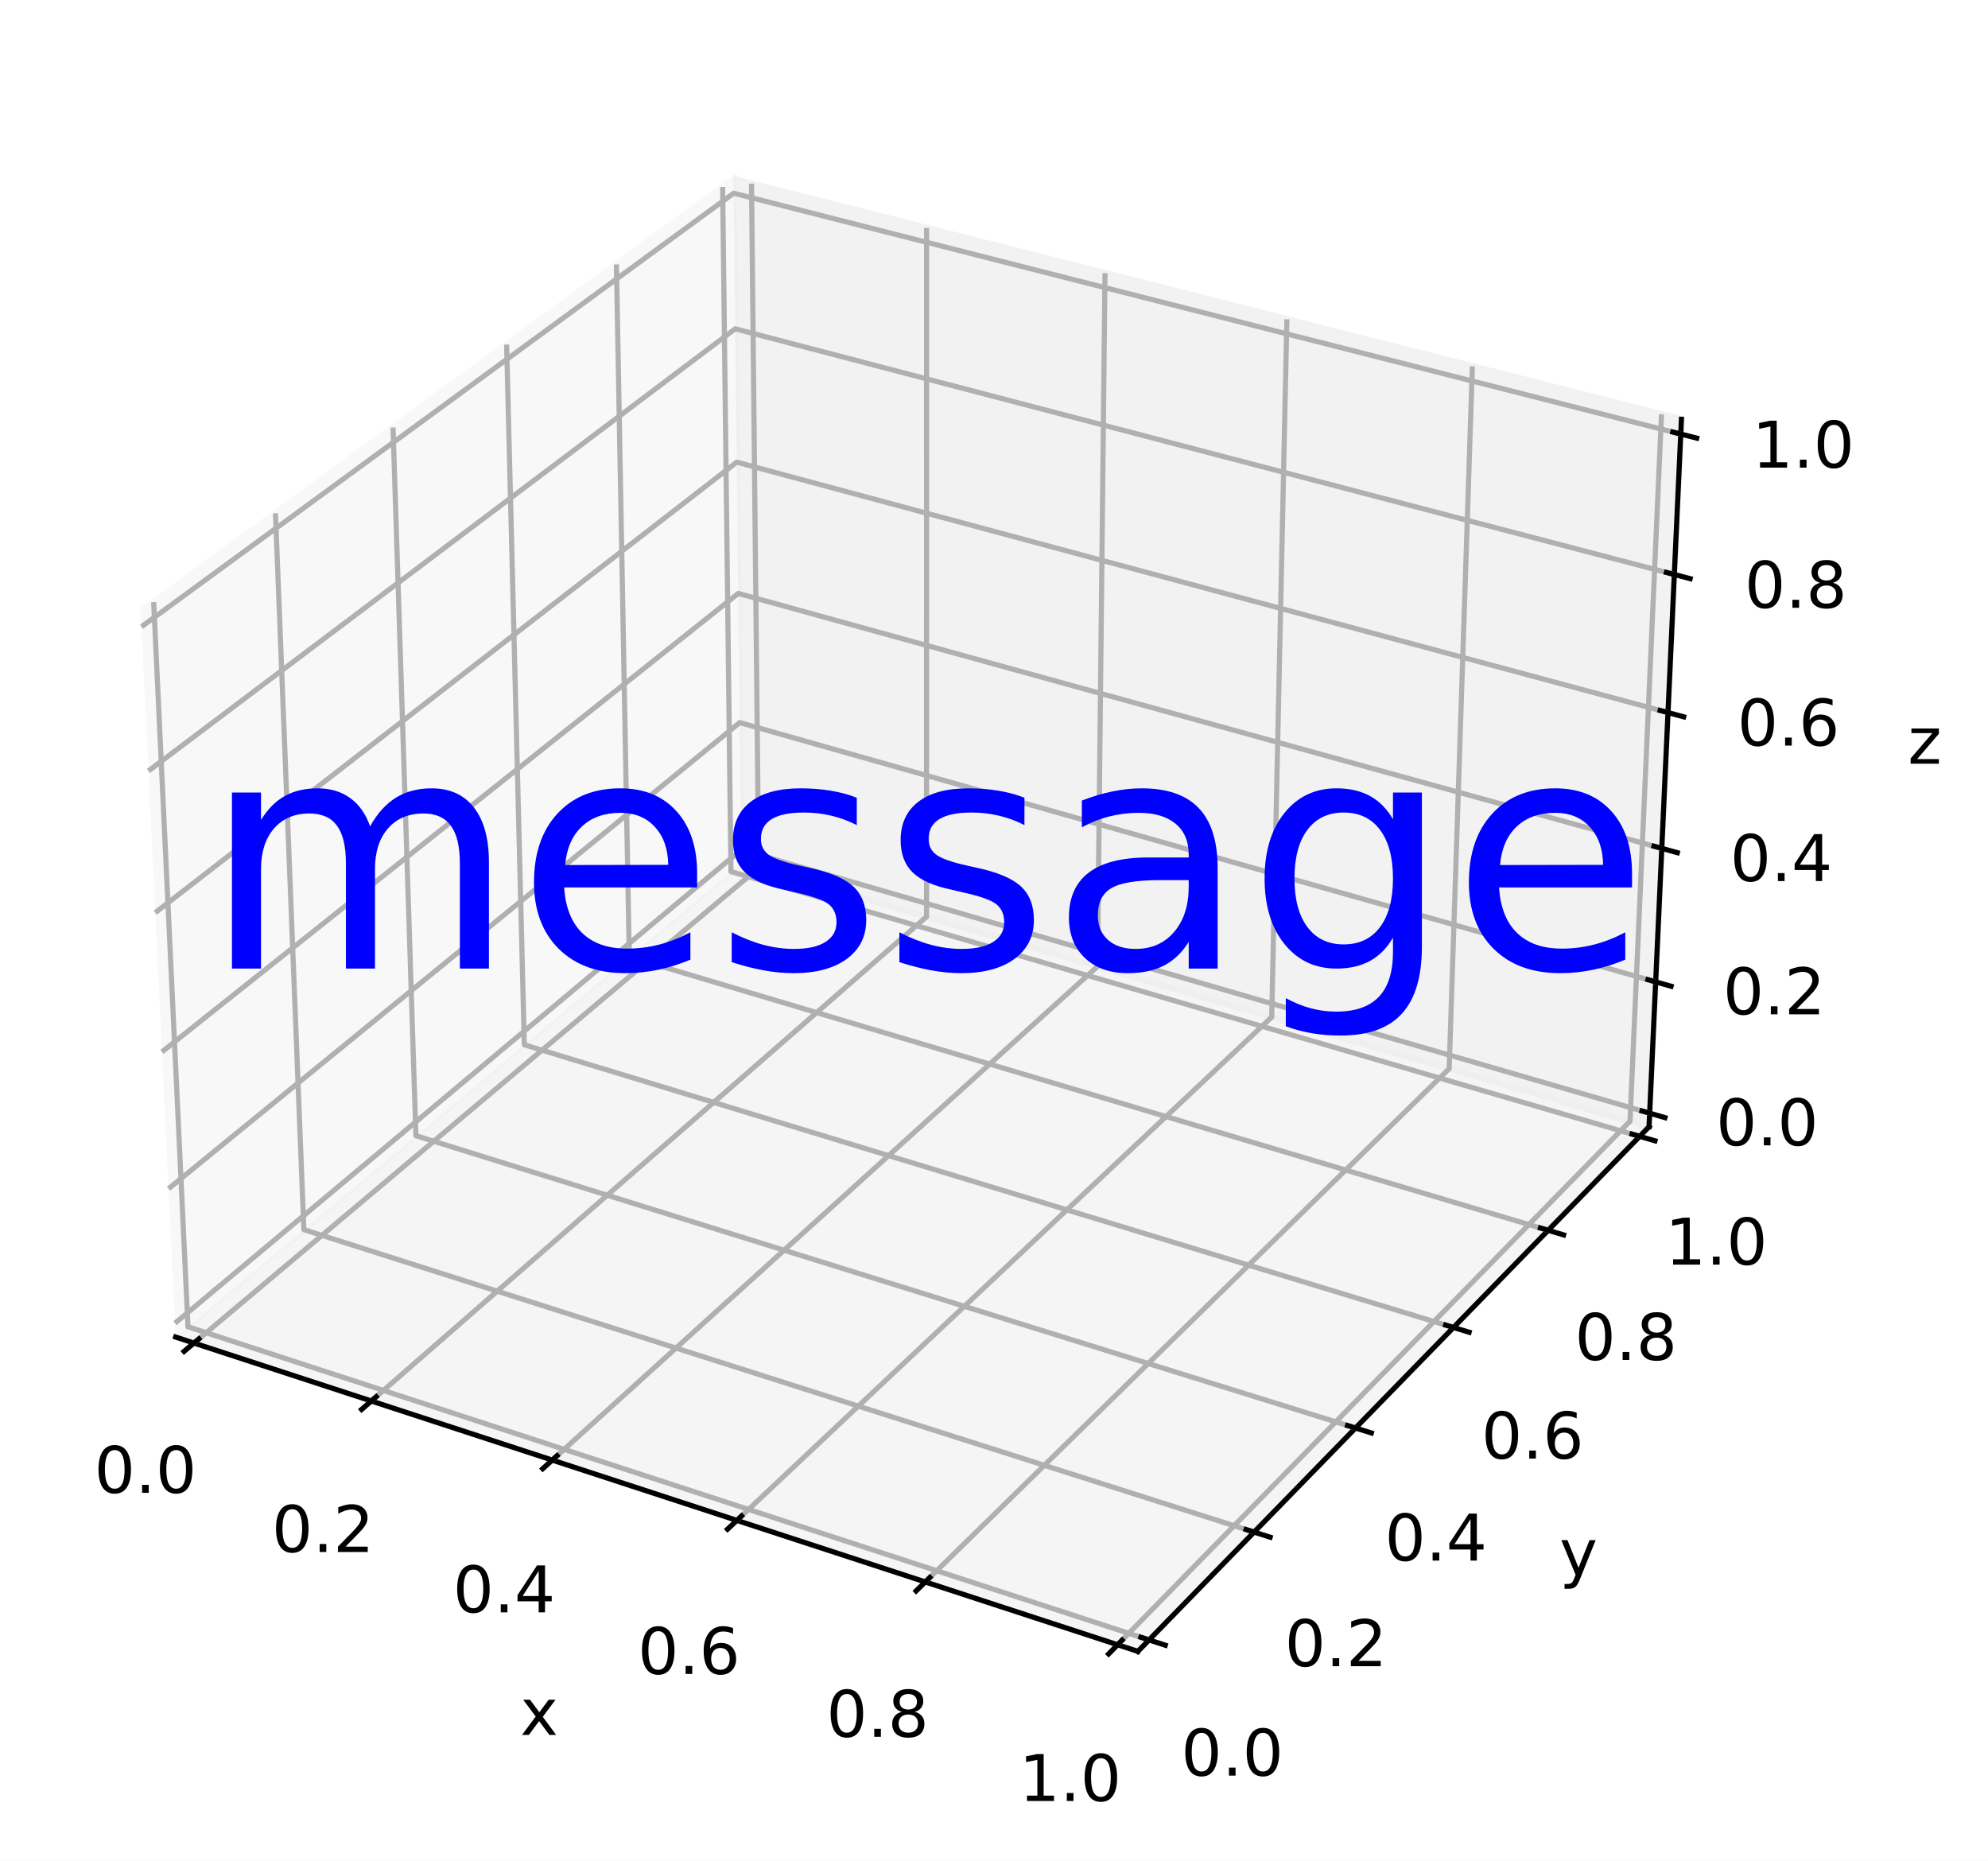
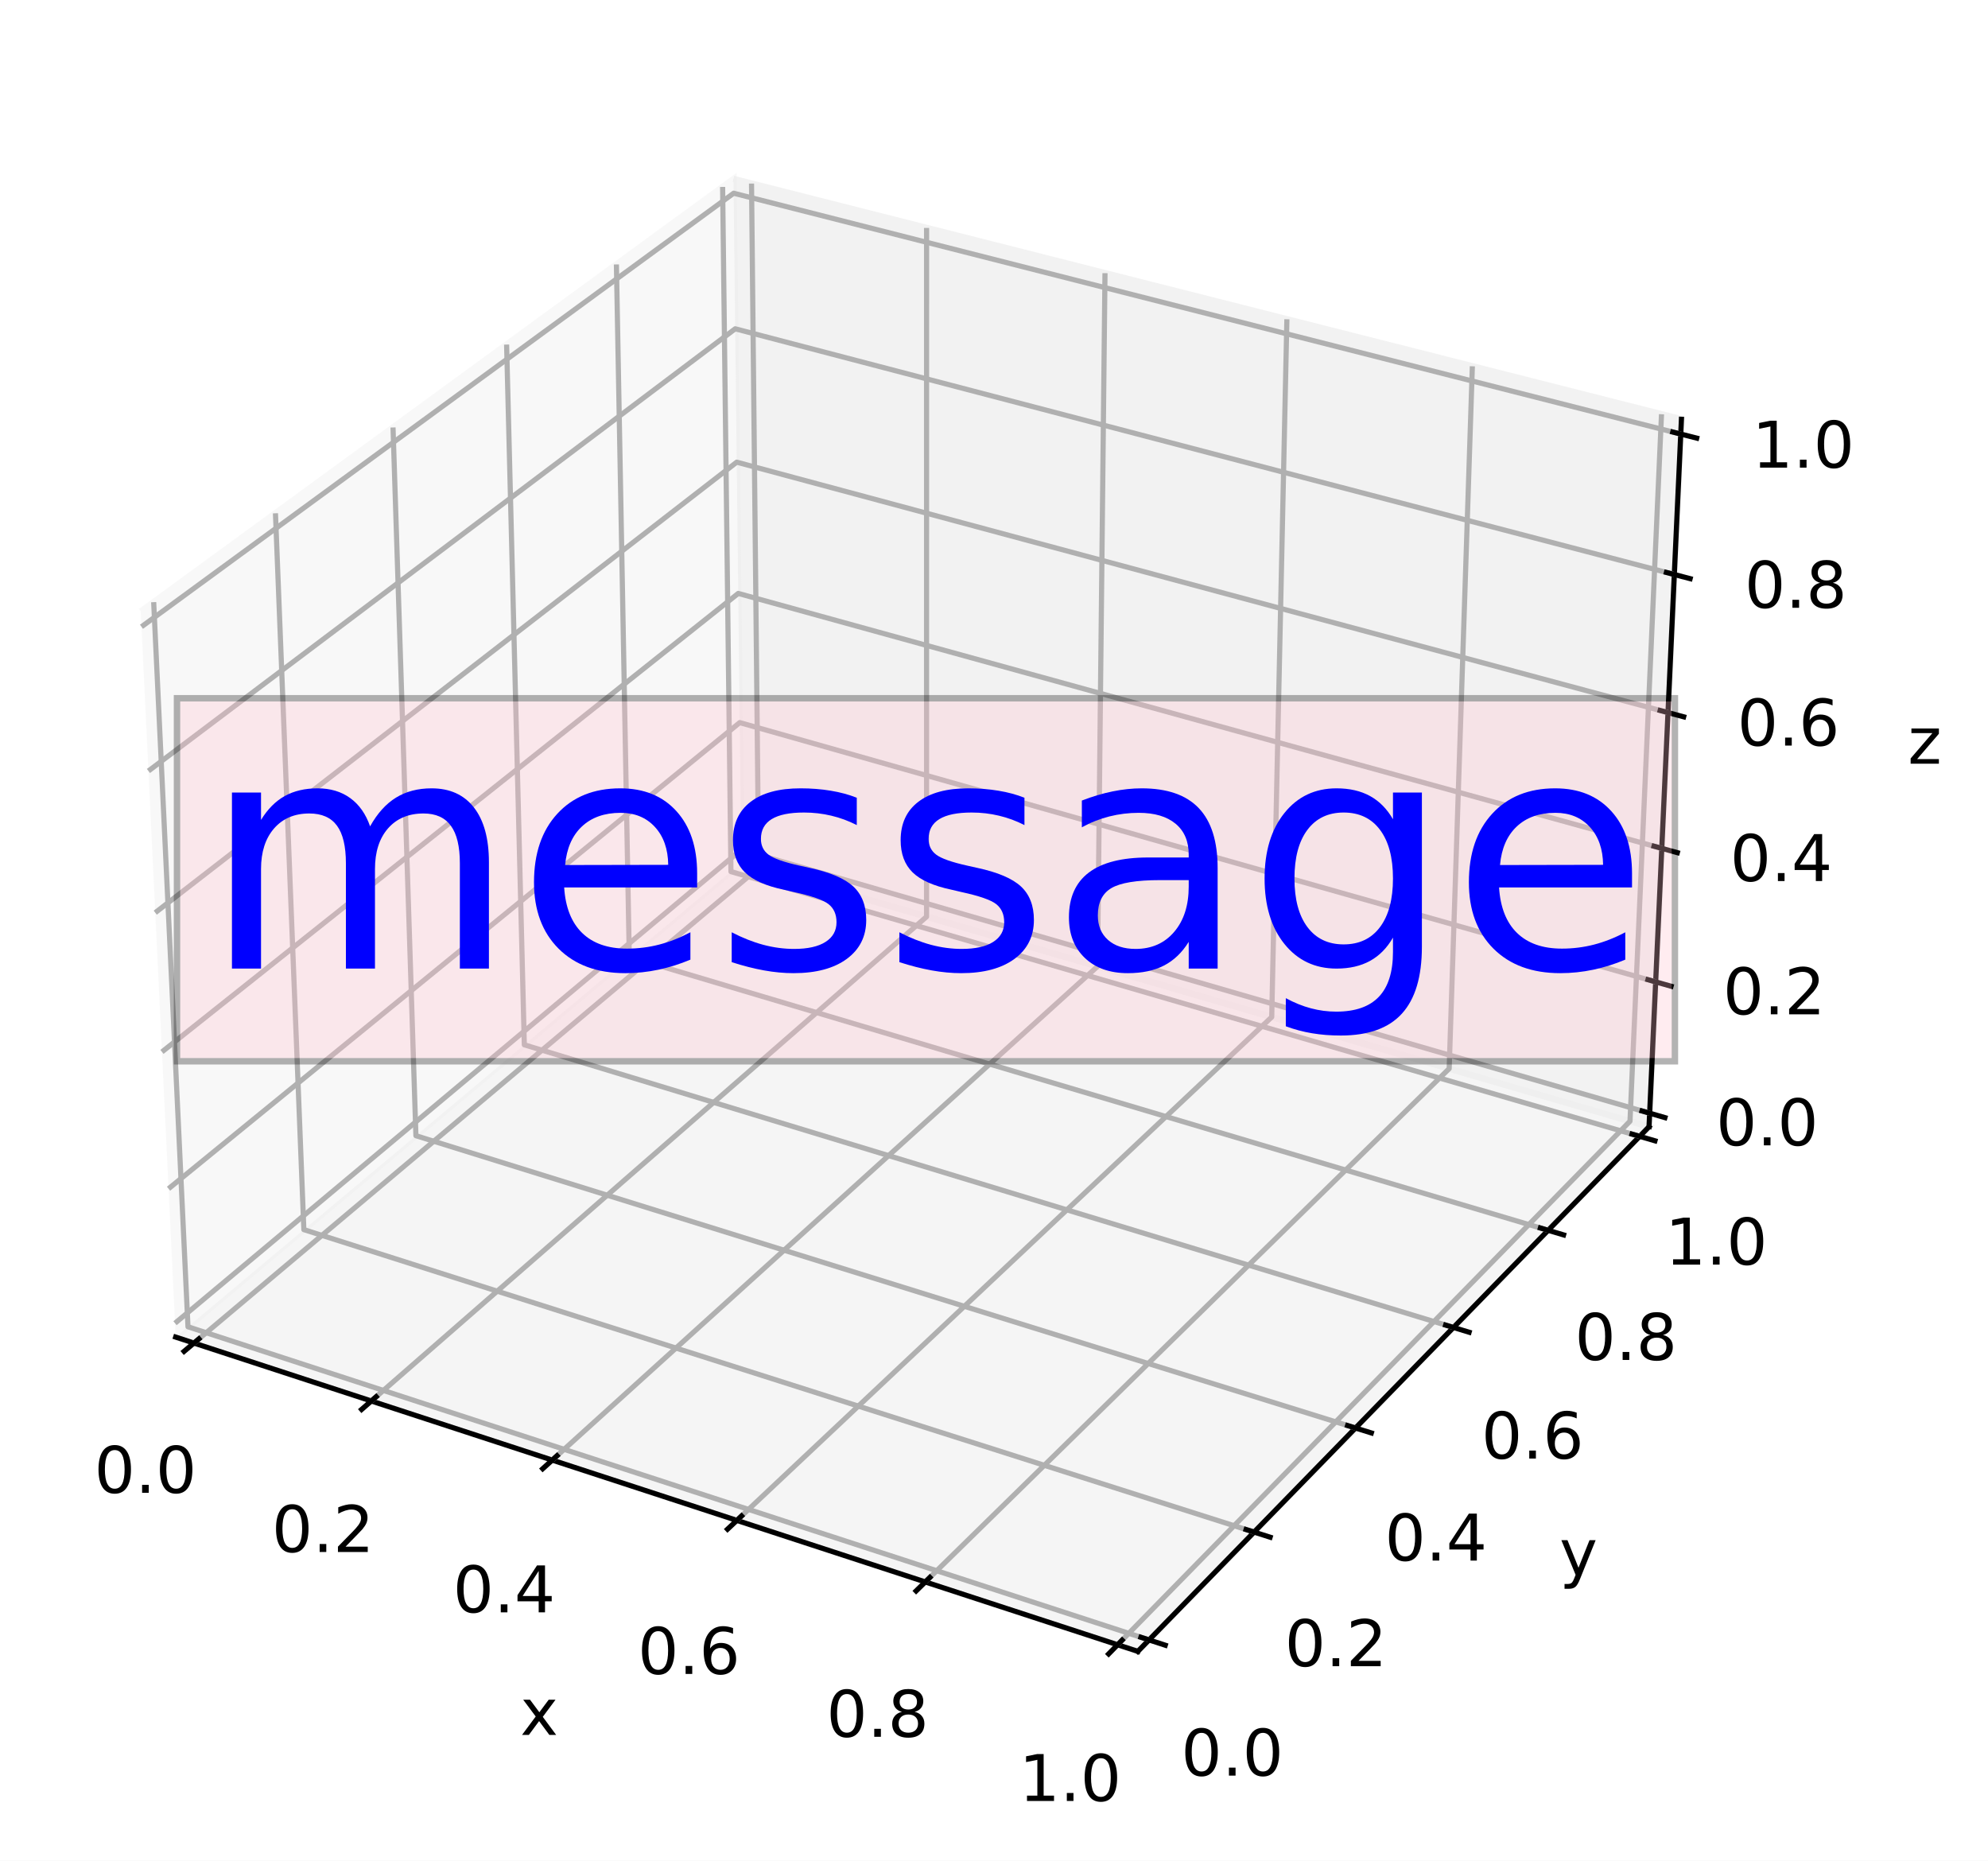
- <svg xmlns="http://www.w3.org/2000/svg" xmlns:xlink="http://www.w3.org/1999/xlink" height="289.036pt" version="1.1" viewBox="0 0 308.847 289.036" width="308.847pt">
+ <svg xmlns="http://www.w3.org/2000/svg" xmlns:xlink="http://www.w3.org/1999/xlink" width="308.847pt" height="289.036pt" viewBox="0 0 308.847 289.036" version="1.1">
  <defs>
-     <style type="text/css">*{stroke-linecap:butt;stroke-linejoin:round;}</style>
+     <style type="text/css">*{stroke-linejoin: round; stroke-linecap: butt}</style>
  </defs>
  <g id="figure_1">
    <g id="patch_1">
-       <path d="M 0 289.036  L 308.847 289.036  L 308.847 0  L 0 0  z " style="fill:#ffffff;" />
+       <path d="M 0 289.036  L 308.847 289.036  L 308.847 0  L 0 0  z " style="fill: #ffffff" />
    </g>
    <g id="patch_2">
-       <path d="M 7.2 273.312  L 273.312 273.312  L 273.312 7.2  L 7.2 7.2  z " style="fill:#ffffff;" />
+       <path d="M 7.2 273.312  L 273.312 273.312  L 273.312 7.2  L 7.2 7.2  z " style="fill: #ffffff" />
    </g>
    <g id="pane3d_1">
      <g id="patch_3">
-         <path d="M 27.293 207.697  L 115.172 134.035  L 113.951 27.802  L 21.866 95.001  " style="fill:#f2f2f2;opacity:0.5;stroke:#f2f2f2;stroke-linejoin:miter;" />
+         <path d="M 27.293 207.697  L 115.172 134.035  L 113.951 27.802  L 21.866 95.001  " style="fill: #f2f2f2; opacity: 0.5; stroke: #f2f2f2; stroke-linejoin: miter" />
      </g>
    </g>
    <g id="pane3d_2">
      <g id="patch_4">
-         <path d="M 115.172 134.035  L 256.186 175.023  L 261.219 65.13  L 113.951 27.802  " style="fill:#e6e6e6;opacity:0.5;stroke:#e6e6e6;stroke-linejoin:miter;" />
+         <path d="M 115.172 134.035  L 256.186 175.023  L 261.219 65.13  L 113.951 27.802  " style="fill: #e6e6e6; opacity: 0.5; stroke: #e6e6e6; stroke-linejoin: miter" />
      </g>
    </g>
    <g id="pane3d_3">
      <g id="patch_5">
-         <path d="M 27.293 207.697  L 176.775 256.518  L 256.186 175.023  L 115.172 134.035  " style="fill:#ececec;opacity:0.5;stroke:#ececec;stroke-linejoin:miter;" />
+         <path d="M 27.293 207.697  L 176.775 256.518  L 256.186 175.023  L 115.172 134.035  " style="fill: #ececec; opacity: 0.5; stroke: #ececec; stroke-linejoin: miter" />
      </g>
    </g>
    <g id="axis3d_1">
      <g id="line2d_1">
-         <path d="M 27.293 207.697  L 176.775 256.518  " style="fill:none;stroke:#000000;stroke-linecap:square;stroke-width:0.8;" />
+         <path d="M 27.293 207.697  L 176.775 256.518  " style="fill: none; stroke: #000000; stroke-width: 0.8; stroke-linecap: square" />
      </g>
      <g id="text_1">
        <g transform="translate(80.81305 269.4956)scale(0.1 -0.1)">
          <defs>
-             <path d="M 54.891 54.688  L 35.109 28.078  L 55.906 0  L 45.312 0  L 29.391 21.484  L 13.484 0  L 2.875 0  L 24.125 28.609  L 4.688 54.688  L 15.281 54.688  L 29.781 35.203  L 44.281 54.688  z " id="DejaVuSans-120" />
+             <path id="DejaVuSans-78" d="M 3513 3500  L 2247 1797  L 3578 0  L 2900 0  L 1881 1375  L 863 0  L 184 0  L 1544 1831  L 300 3500  L 978 3500  L 1906 2253  L 2834 3500  L 3513 3500  z " transform="scale(0.015625)" />
          </defs>
-           <use xlink:href="#DejaVuSans-120" />
+           <use xlink:href="#DejaVuSans-78" />
        </g>
      </g>
      <g id="Line3DCollection_1">
-         <path d="M 30.132 208.625  L 117.862 134.817  L 116.754 28.513  " style="fill:none;stroke:#b0b0b0;stroke-width:0.8;" />
-         <path d="M 57.686 217.624  L 143.945 142.399  L 143.949 35.406  " style="fill:none;stroke:#b0b0b0;stroke-width:0.8;" />
-         <path d="M 85.796 226.804  L 170.509 150.12  L 171.667 42.432  " style="fill:none;stroke:#b0b0b0;stroke-width:0.8;" />
-         <path d="M 114.477 236.172  L 197.569 157.985  L 199.926 49.594  " style="fill:none;stroke:#b0b0b0;stroke-width:0.8;" />
-         <path d="M 143.748 245.731  L 225.137 165.998  L 228.739 56.898  " style="fill:none;stroke:#b0b0b0;stroke-width:0.8;" />
-         <path d="M 173.627 255.49  L 253.229 174.163  L 258.124 64.346  " style="fill:none;stroke:#b0b0b0;stroke-width:0.8;" />
+         <path d="M 30.132 208.625  L 117.862 134.817  L 116.754 28.513  " style="fill: none; stroke: #b0b0b0; stroke-width: 0.8" />
+         <path d="M 57.686 217.624  L 143.945 142.399  L 143.949 35.406  " style="fill: none; stroke: #b0b0b0; stroke-width: 0.8" />
+         <path d="M 85.796 226.804  L 170.509 150.12  L 171.667 42.432  " style="fill: none; stroke: #b0b0b0; stroke-width: 0.8" />
+         <path d="M 114.477 236.172  L 197.569 157.985  L 199.926 49.594  " style="fill: none; stroke: #b0b0b0; stroke-width: 0.8" />
+         <path d="M 143.748 245.731  L 225.137 165.998  L 228.739 56.898  " style="fill: none; stroke: #b0b0b0; stroke-width: 0.8" />
+         <path d="M 173.627 255.49  L 253.229 174.163  L 258.124 64.346  " style="fill: none; stroke: #b0b0b0; stroke-width: 0.8" />
      </g>
      <g id="xtick_1">
        <g id="line2d_2">
-           <path d="M 30.896 207.982  L 28.601 209.912  " style="fill:none;stroke:#000000;stroke-linecap:square;stroke-width:0.8;" />
+           <path d="M 30.896 207.982  L 28.601 209.912  " style="fill: none; stroke: #000000; stroke-width: 0.8; stroke-linecap: square" />
        </g>
        <g id="text_2">
          <g transform="translate(14.64556 231.8908)scale(0.1 -0.1)">
            <defs>
-               <path d="M 31.781 66.406  Q 24.172 66.406 20.328 58.906  Q 16.5 51.422 16.5 36.375  Q 16.5 21.391 20.328 13.891  Q 24.172 6.391 31.781 6.391  Q 39.453 6.391 43.281 13.891  Q 47.125 21.391 47.125 36.375  Q 47.125 51.422 43.281 58.906  Q 39.453 66.406 31.781 66.406  z M 31.781 74.219  Q 44.047 74.219 50.516 64.516  Q 56.984 54.828 56.984 36.375  Q 56.984 17.969 50.516 8.266  Q 44.047 -1.422 31.781 -1.422  Q 19.531 -1.422 13.062 8.266  Q 6.594 17.969 6.594 36.375  Q 6.594 54.828 13.062 64.516  Q 19.531 74.219 31.781 74.219  z " id="DejaVuSans-48" />
-               <path d="M 10.688 12.406  L 21 12.406  L 21 0  L 10.688 0  z " id="DejaVuSans-46" />
-             </defs>
-             <use xlink:href="#DejaVuSans-48" />
-             <use x="63.623" xlink:href="#DejaVuSans-46" />
-             <use x="95.41" xlink:href="#DejaVuSans-48" />
+               <path id="DejaVuSans-30" d="M 2034 4250  Q 1547 4250 1301 3770  Q 1056 3291 1056 2328  Q 1056 1369 1301 889  Q 1547 409 2034 409  Q 2525 409 2770 889  Q 3016 1369 3016 2328  Q 3016 3291 2770 3770  Q 2525 4250 2034 4250  z M 2034 4750  Q 2819 4750 3233 4129  Q 3647 3509 3647 2328  Q 3647 1150 3233 529  Q 2819 -91 2034 -91  Q 1250 -91 836 529  Q 422 1150 422 2328  Q 422 3509 836 4129  Q 1250 4750 2034 4750  z " transform="scale(0.015625)" />
+               <path id="DejaVuSans-2e" d="M 684 794  L 1344 794  L 1344 0  L 684 0  L 684 794  z " transform="scale(0.015625)" />
+             </defs>
+             <use xlink:href="#DejaVuSans-30" />
+             <use xlink:href="#DejaVuSans-2e" x="63.623" />
+             <use xlink:href="#DejaVuSans-30" x="95.41" />
          </g>
        </g>
      </g>
      <g id="xtick_2">
        <g id="line2d_3">
-           <path d="M 58.438 216.968  L 56.18 218.937  " style="fill:none;stroke:#000000;stroke-linecap:square;stroke-width:0.8;" />
+           <path d="M 58.438 216.968  L 56.18 218.937  " style="fill: none; stroke: #000000; stroke-width: 0.8; stroke-linecap: square" />
        </g>
        <g id="text_3">
          <g transform="translate(42.22759 241.0805)scale(0.1 -0.1)">
            <defs>
-               <path d="M 19.188 8.297  L 53.609 8.297  L 53.609 0  L 7.328 0  L 7.328 8.297  Q 12.938 14.109 22.625 23.891  Q 32.328 33.688 34.812 36.531  Q 39.547 41.844 41.422 45.531  Q 43.312 49.219 43.312 52.781  Q 43.312 58.594 39.234 62.25  Q 35.156 65.922 28.609 65.922  Q 23.969 65.922 18.812 64.312  Q 13.672 62.703 7.812 59.422  L 7.812 69.391  Q 13.766 71.781 18.938 73  Q 24.125 74.219 28.422 74.219  Q 39.75 74.219 46.484 68.547  Q 53.219 62.891 53.219 53.422  Q 53.219 48.922 51.531 44.891  Q 49.859 40.875 45.406 35.406  Q 44.188 33.984 37.641 27.219  Q 31.109 20.453 19.188 8.297  z " id="DejaVuSans-50" />
-             </defs>
-             <use xlink:href="#DejaVuSans-48" />
-             <use x="63.623" xlink:href="#DejaVuSans-46" />
-             <use x="95.41" xlink:href="#DejaVuSans-50" />
+               <path id="DejaVuSans-32" d="M 1228 531  L 3431 531  L 3431 0  L 469 0  L 469 531  Q 828 903 1448 1529  Q 2069 2156 2228 2338  Q 2531 2678 2651 2914  Q 2772 3150 2772 3378  Q 2772 3750 2511 3984  Q 2250 4219 1831 4219  Q 1534 4219 1204 4116  Q 875 4013 500 3803  L 500 4441  Q 881 4594 1212 4672  Q 1544 4750 1819 4750  Q 2544 4750 2975 4387  Q 3406 4025 3406 3419  Q 3406 3131 3298 2873  Q 3191 2616 2906 2266  Q 2828 2175 2409 1742  Q 1991 1309 1228 531  z " transform="scale(0.015625)" />
+             </defs>
+             <use xlink:href="#DejaVuSans-30" />
+             <use xlink:href="#DejaVuSans-2e" x="63.623" />
+             <use xlink:href="#DejaVuSans-32" x="95.41" />
          </g>
        </g>
      </g>
      <g id="xtick_3">
        <g id="line2d_4">
-           <path d="M 86.535 226.135  L 84.315 228.145  " style="fill:none;stroke:#000000;stroke-linecap:square;stroke-width:0.8;" />
+           <path d="M 86.535 226.135  L 84.315 228.145  " style="fill: none; stroke: #000000; stroke-width: 0.8; stroke-linecap: square" />
        </g>
        <g id="text_4">
          <g transform="translate(70.36736 250.4561)scale(0.1 -0.1)">
            <defs>
-               <path d="M 37.797 64.312  L 12.891 25.391  L 37.797 25.391  z M 35.203 72.906  L 47.609 72.906  L 47.609 25.391  L 58.016 25.391  L 58.016 17.188  L 47.609 17.188  L 47.609 0  L 37.797 0  L 37.797 17.188  L 4.891 17.188  L 4.891 26.703  z " id="DejaVuSans-52" />
-             </defs>
-             <use xlink:href="#DejaVuSans-48" />
-             <use x="63.623" xlink:href="#DejaVuSans-46" />
-             <use x="95.41" xlink:href="#DejaVuSans-52" />
+               <path id="DejaVuSans-34" d="M 2419 4116  L 825 1625  L 2419 1625  L 2419 4116  z M 2253 4666  L 3047 4666  L 3047 1625  L 3713 1625  L 3713 1100  L 3047 1100  L 3047 0  L 2419 0  L 2419 1100  L 313 1100  L 313 1709  L 2253 4666  z " transform="scale(0.015625)" />
+             </defs>
+             <use xlink:href="#DejaVuSans-30" />
+             <use xlink:href="#DejaVuSans-2e" x="63.623" />
+             <use xlink:href="#DejaVuSans-34" x="95.41" />
          </g>
        </g>
      </g>
      <g id="xtick_4">
        <g id="line2d_5">
-           <path d="M 115.202 235.489  L 113.024 237.539  " style="fill:none;stroke:#000000;stroke-linecap:square;stroke-width:0.8;" />
+           <path d="M 115.202 235.489  L 113.024 237.539  " style="fill: none; stroke: #000000; stroke-width: 0.8; stroke-linecap: square" />
        </g>
        <g id="text_5">
          <g transform="translate(99.08195 260.0232)scale(0.1 -0.1)">
            <defs>
-               <path d="M 33.016 40.375  Q 26.375 40.375 22.484 35.828  Q 18.609 31.297 18.609 23.391  Q 18.609 15.531 22.484 10.953  Q 26.375 6.391 33.016 6.391  Q 39.656 6.391 43.531 10.953  Q 47.406 15.531 47.406 23.391  Q 47.406 31.297 43.531 35.828  Q 39.656 40.375 33.016 40.375  z M 52.594 71.297  L 52.594 62.312  Q 48.875 64.062 45.094 64.984  Q 41.312 65.922 37.594 65.922  Q 27.828 65.922 22.672 59.328  Q 17.531 52.734 16.797 39.406  Q 19.672 43.656 24.016 45.922  Q 28.375 48.188 33.594 48.188  Q 44.578 48.188 50.953 41.516  Q 57.328 34.859 57.328 23.391  Q 57.328 12.156 50.688 5.359  Q 44.047 -1.422 33.016 -1.422  Q 20.359 -1.422 13.672 8.266  Q 6.984 17.969 6.984 36.375  Q 6.984 53.656 15.188 63.938  Q 23.391 74.219 37.203 74.219  Q 40.922 74.219 44.703 73.484  Q 48.484 72.75 52.594 71.297  z " id="DejaVuSans-54" />
-             </defs>
-             <use xlink:href="#DejaVuSans-48" />
-             <use x="63.623" xlink:href="#DejaVuSans-46" />
-             <use x="95.41" xlink:href="#DejaVuSans-54" />
+               <path id="DejaVuSans-36" d="M 2113 2584  Q 1688 2584 1439 2293  Q 1191 2003 1191 1497  Q 1191 994 1439 701  Q 1688 409 2113 409  Q 2538 409 2786 701  Q 3034 994 3034 1497  Q 3034 2003 2786 2293  Q 2538 2584 2113 2584  z M 3366 4563  L 3366 3988  Q 3128 4100 2886 4159  Q 2644 4219 2406 4219  Q 1781 4219 1451 3797  Q 1122 3375 1075 2522  Q 1259 2794 1537 2939  Q 1816 3084 2150 3084  Q 2853 3084 3261 2657  Q 3669 2231 3669 1497  Q 3669 778 3244 343  Q 2819 -91 2113 -91  Q 1303 -91 875 529  Q 447 1150 447 2328  Q 447 3434 972 4092  Q 1497 4750 2381 4750  Q 2619 4750 2861 4703  Q 3103 4656 3366 4563  z " transform="scale(0.015625)" />
+             </defs>
+             <use xlink:href="#DejaVuSans-30" />
+             <use xlink:href="#DejaVuSans-2e" x="63.623" />
+             <use xlink:href="#DejaVuSans-36" x="95.41" />
          </g>
        </g>
      </g>
      <g id="xtick_5">
        <g id="line2d_6">
-           <path d="M 144.459 245.035  L 142.323 247.128  " style="fill:none;stroke:#000000;stroke-linecap:square;stroke-width:0.8;" />
+           <path d="M 144.459 245.035  L 142.323 247.128  " style="fill: none; stroke: #000000; stroke-width: 0.8; stroke-linecap: square" />
        </g>
        <g id="text_6">
          <g transform="translate(128.3892 269.7877)scale(0.1 -0.1)">
            <defs>
-               <path d="M 31.781 34.625  Q 24.75 34.625 20.719 30.859  Q 16.703 27.094 16.703 20.516  Q 16.703 13.922 20.719 10.156  Q 24.75 6.391 31.781 6.391  Q 38.812 6.391 42.859 10.172  Q 46.922 13.969 46.922 20.516  Q 46.922 27.094 42.891 30.859  Q 38.875 34.625 31.781 34.625  z M 21.922 38.812  Q 15.578 40.375 12.031 44.719  Q 8.5 49.078 8.5 55.328  Q 8.5 64.062 14.719 69.141  Q 20.953 74.219 31.781 74.219  Q 42.672 74.219 48.875 69.141  Q 55.078 64.062 55.078 55.328  Q 55.078 49.078 51.531 44.719  Q 48 40.375 41.703 38.812  Q 48.828 37.156 52.797 32.312  Q 56.781 27.484 56.781 20.516  Q 56.781 9.906 50.312 4.234  Q 43.844 -1.422 31.781 -1.422  Q 19.734 -1.422 13.25 4.234  Q 6.781 9.906 6.781 20.516  Q 6.781 27.484 10.781 32.312  Q 14.797 37.156 21.922 38.812  z M 18.312 54.391  Q 18.312 48.734 21.844 45.562  Q 25.391 42.391 31.781 42.391  Q 38.141 42.391 41.719 45.562  Q 45.312 48.734 45.312 54.391  Q 45.312 60.062 41.719 63.234  Q 38.141 66.406 31.781 66.406  Q 25.391 66.406 21.844 63.234  Q 18.312 60.062 18.312 54.391  z " id="DejaVuSans-56" />
-             </defs>
-             <use xlink:href="#DejaVuSans-48" />
-             <use x="63.623" xlink:href="#DejaVuSans-46" />
-             <use x="95.41" xlink:href="#DejaVuSans-56" />
+               <path id="DejaVuSans-38" d="M 2034 2216  Q 1584 2216 1326 1975  Q 1069 1734 1069 1313  Q 1069 891 1326 650  Q 1584 409 2034 409  Q 2484 409 2743 651  Q 3003 894 3003 1313  Q 3003 1734 2745 1975  Q 2488 2216 2034 2216  z M 1403 2484  Q 997 2584 770 2862  Q 544 3141 544 3541  Q 544 4100 942 4425  Q 1341 4750 2034 4750  Q 2731 4750 3128 4425  Q 3525 4100 3525 3541  Q 3525 3141 3298 2862  Q 3072 2584 2669 2484  Q 3125 2378 3379 2068  Q 3634 1759 3634 1313  Q 3634 634 3220 271  Q 2806 -91 2034 -91  Q 1263 -91 848 271  Q 434 634 434 1313  Q 434 1759 690 2068  Q 947 2378 1403 2484  z M 1172 3481  Q 1172 3119 1398 2916  Q 1625 2713 2034 2713  Q 2441 2713 2670 2916  Q 2900 3119 2900 3481  Q 2900 3844 2670 4047  Q 2441 4250 2034 4250  Q 1625 4250 1398 4047  Q 1172 3844 1172 3481  z " transform="scale(0.015625)" />
+             </defs>
+             <use xlink:href="#DejaVuSans-30" />
+             <use xlink:href="#DejaVuSans-2e" x="63.623" />
+             <use xlink:href="#DejaVuSans-38" x="95.41" />
          </g>
        </g>
      </g>
      <g id="xtick_6">
        <g id="line2d_7">
-           <path d="M 174.323 254.779  L 172.232 256.915  " style="fill:none;stroke:#000000;stroke-linecap:square;stroke-width:0.8;" />
+           <path d="M 174.323 254.779  L 172.232 256.915  " style="fill: none; stroke: #000000; stroke-width: 0.8; stroke-linecap: square" />
        </g>
        <g id="text_7">
          <g transform="translate(158.3076 279.7559)scale(0.1 -0.1)">
            <defs>
-               <path d="M 12.406 8.297  L 28.516 8.297  L 28.516 63.922  L 10.984 60.406  L 10.984 69.391  L 28.422 72.906  L 38.281 72.906  L 38.281 8.297  L 54.391 8.297  L 54.391 0  L 12.406 0  z " id="DejaVuSans-49" />
-             </defs>
-             <use xlink:href="#DejaVuSans-49" />
-             <use x="63.623" xlink:href="#DejaVuSans-46" />
-             <use x="95.41" xlink:href="#DejaVuSans-48" />
+               <path id="DejaVuSans-31" d="M 794 531  L 1825 531  L 1825 4091  L 703 3866  L 703 4441  L 1819 4666  L 2450 4666  L 2450 531  L 3481 531  L 3481 0  L 794 0  L 794 531  z " transform="scale(0.015625)" />
+             </defs>
+             <use xlink:href="#DejaVuSans-31" />
+             <use xlink:href="#DejaVuSans-2e" x="63.623" />
+             <use xlink:href="#DejaVuSans-30" x="95.41" />
          </g>
        </g>
      </g>
    </g>
    <g id="axis3d_2">
      <g id="line2d_8">
-         <path d="M 256.186 175.023  L 176.775 256.518  " style="fill:none;stroke:#000000;stroke-linecap:square;stroke-width:0.8;" />
+         <path d="M 256.186 175.023  L 176.775 256.518  " style="fill: none; stroke: #000000; stroke-width: 0.8; stroke-linecap: square" />
      </g>
      <g id="text_8">
        <g transform="translate(242.2694 244.7167)scale(0.1 -0.1)">
          <defs>
-             <path d="M 32.172 -5.078  Q 28.375 -14.844 24.75 -17.812  Q 21.141 -20.797 15.094 -20.797  L 7.906 -20.797  L 7.906 -13.281  L 13.188 -13.281  Q 16.891 -13.281 18.938 -11.516  Q 21 -9.766 23.484 -3.219  L 25.094 0.875  L 2.984 54.688  L 12.5 54.688  L 29.594 11.922  L 46.688 54.688  L 56.203 54.688  z " id="DejaVuSans-121" />
+             <path id="DejaVuSans-79" d="M 2059 -325  Q 1816 -950 1584 -1140  Q 1353 -1331 966 -1331  L 506 -1331  L 506 -850  L 844 -850  Q 1081 -850 1212 -737  Q 1344 -625 1503 -206  L 1606 56  L 191 3500  L 800 3500  L 1894 763  L 2988 3500  L 3597 3500  L 2059 -325  z " transform="scale(0.015625)" />
          </defs>
-           <use xlink:href="#DejaVuSans-121" />
+           <use xlink:href="#DejaVuSans-79" />
        </g>
      </g>
      <g id="Line3DCollection_2">
-         <path d="M 23.876 93.535  L 29.204 206.096  L 178.509 254.739  " style="fill:none;stroke:#b0b0b0;stroke-width:0.8;" />
-         <path d="M 42.793 79.73  L 47.206 191.006  L 194.83 237.989  " style="fill:none;stroke:#b0b0b0;stroke-width:0.8;" />
-         <path d="M 61.058 66.4  L 64.614 176.415  L 210.585 221.821  " style="fill:none;stroke:#b0b0b0;stroke-width:0.8;" />
-         <path d="M 78.705 53.523  L 81.457 162.296  L 225.803 206.204  " style="fill:none;stroke:#b0b0b0;stroke-width:0.8;" />
-         <path d="M 95.763 41.074  L 97.763 148.629  L 240.51 191.111  " style="fill:none;stroke:#b0b0b0;stroke-width:0.8;" />
-         <path d="M 112.263 29.034  L 113.556 135.391  L 254.732 176.515  " style="fill:none;stroke:#b0b0b0;stroke-width:0.8;" />
+         <path d="M 23.876 93.535  L 29.204 206.096  L 178.509 254.739  " style="fill: none; stroke: #b0b0b0; stroke-width: 0.8" />
+         <path d="M 42.793 79.73  L 47.206 191.006  L 194.83 237.989  " style="fill: none; stroke: #b0b0b0; stroke-width: 0.8" />
+         <path d="M 61.058 66.4  L 64.614 176.415  L 210.585 221.821  " style="fill: none; stroke: #b0b0b0; stroke-width: 0.8" />
+         <path d="M 78.705 53.523  L 81.457 162.296  L 225.803 206.204  " style="fill: none; stroke: #b0b0b0; stroke-width: 0.8" />
+         <path d="M 95.763 41.074  L 97.763 148.629  L 240.51 191.111  " style="fill: none; stroke: #b0b0b0; stroke-width: 0.8" />
+         <path d="M 112.263 29.034  L 113.556 135.391  L 254.732 176.515  " style="fill: none; stroke: #b0b0b0; stroke-width: 0.8" />
      </g>
      <g id="xtick_7">
        <g id="line2d_9">
-           <path d="M 177.251 254.329  L 181.029 255.56  " style="fill:none;stroke:#000000;stroke-linecap:square;stroke-width:0.8;" />
+           <path d="M 177.251 254.329  L 181.029 255.56  " style="fill: none; stroke: #000000; stroke-width: 0.8; stroke-linecap: square" />
        </g>
        <g id="text_9">
          <g transform="translate(183.4887 275.8176)scale(0.1 -0.1)">
-             <use xlink:href="#DejaVuSans-48" />
-             <use x="63.623" xlink:href="#DejaVuSans-46" />
-             <use x="95.41" xlink:href="#DejaVuSans-48" />
+             <use xlink:href="#DejaVuSans-30" />
+             <use xlink:href="#DejaVuSans-2e" x="63.623" />
+             <use xlink:href="#DejaVuSans-30" x="95.41" />
          </g>
        </g>
      </g>
      <g id="xtick_8">
        <g id="line2d_10">
-           <path d="M 193.587 237.593  L 197.32 238.781  " style="fill:none;stroke:#000000;stroke-linecap:square;stroke-width:0.8;" />
+           <path d="M 193.587 237.593  L 197.32 238.781  " style="fill: none; stroke: #000000; stroke-width: 0.8; stroke-linecap: square" />
        </g>
        <g id="text_10">
          <g transform="translate(199.5911 258.8199)scale(0.1 -0.1)">
-             <use xlink:href="#DejaVuSans-48" />
-             <use x="63.623" xlink:href="#DejaVuSans-46" />
-             <use x="95.41" xlink:href="#DejaVuSans-50" />
+             <use xlink:href="#DejaVuSans-30" />
+             <use xlink:href="#DejaVuSans-2e" x="63.623" />
+             <use xlink:href="#DejaVuSans-32" x="95.41" />
          </g>
        </g>
      </g>
      <g id="xtick_9">
        <g id="line2d_11">
-           <path d="M 209.357 221.439  L 213.045 222.586  " style="fill:none;stroke:#000000;stroke-linecap:square;stroke-width:0.8;" />
+           <path d="M 209.357 221.439  L 213.045 222.586  " style="fill: none; stroke: #000000; stroke-width: 0.8; stroke-linecap: square" />
        </g>
        <g id="text_11">
          <g transform="translate(215.1344 242.4124)scale(0.1 -0.1)">
-             <use xlink:href="#DejaVuSans-48" />
-             <use x="63.623" xlink:href="#DejaVuSans-46" />
-             <use x="95.41" xlink:href="#DejaVuSans-52" />
+             <use xlink:href="#DejaVuSans-30" />
+             <use xlink:href="#DejaVuSans-2e" x="63.623" />
+             <use xlink:href="#DejaVuSans-34" x="95.41" />
          </g>
        </g>
      </g>
      <g id="xtick_10">
        <g id="line2d_12">
-           <path d="M 224.589 205.835  L 228.233 206.943  " style="fill:none;stroke:#000000;stroke-linecap:square;stroke-width:0.8;" />
+           <path d="M 224.589 205.835  L 228.233 206.943  " style="fill: none; stroke: #000000; stroke-width: 0.8; stroke-linecap: square" />
        </g>
        <g id="text_12">
          <g transform="translate(230.1473 226.5649)scale(0.1 -0.1)">
-             <use xlink:href="#DejaVuSans-48" />
-             <use x="63.623" xlink:href="#DejaVuSans-46" />
-             <use x="95.41" xlink:href="#DejaVuSans-54" />
+             <use xlink:href="#DejaVuSans-30" />
+             <use xlink:href="#DejaVuSans-2e" x="63.623" />
+             <use xlink:href="#DejaVuSans-36" x="95.41" />
          </g>
        </g>
      </g>
      <g id="xtick_11">
        <g id="line2d_13">
-           <path d="M 239.311 190.754  L 242.911 191.825  " style="fill:none;stroke:#000000;stroke-linecap:square;stroke-width:0.8;" />
+           <path d="M 239.311 190.754  L 242.911 191.825  " style="fill: none; stroke: #000000; stroke-width: 0.8; stroke-linecap: square" />
        </g>
        <g id="text_13">
          <g transform="translate(244.6563 211.2492)scale(0.1 -0.1)">
-             <use xlink:href="#DejaVuSans-48" />
-             <use x="63.623" xlink:href="#DejaVuSans-46" />
-             <use x="95.41" xlink:href="#DejaVuSans-56" />
+             <use xlink:href="#DejaVuSans-30" />
+             <use xlink:href="#DejaVuSans-2e" x="63.623" />
+             <use xlink:href="#DejaVuSans-38" x="95.41" />
          </g>
        </g>
      </g>
      <g id="xtick_12">
        <g id="line2d_14">
-           <path d="M 253.547 176.17  L 257.105 177.207  " style="fill:none;stroke:#000000;stroke-linecap:square;stroke-width:0.8;" />
+           <path d="M 253.547 176.17  L 257.105 177.207  " style="fill: none; stroke: #000000; stroke-width: 0.8; stroke-linecap: square" />
        </g>
        <g id="text_14">
          <g transform="translate(258.6864 196.439)scale(0.1 -0.1)">
-             <use xlink:href="#DejaVuSans-49" />
-             <use x="63.623" xlink:href="#DejaVuSans-46" />
-             <use x="95.41" xlink:href="#DejaVuSans-48" />
+             <use xlink:href="#DejaVuSans-31" />
+             <use xlink:href="#DejaVuSans-2e" x="63.623" />
+             <use xlink:href="#DejaVuSans-30" x="95.41" />
          </g>
        </g>
      </g>
    </g>
    <g id="axis3d_3">
      <g id="line2d_15">
-         <path d="M 256.186 175.023  L 261.219 65.13  " style="fill:none;stroke:#000000;stroke-linecap:square;stroke-width:0.8;" />
+         <path d="M 256.186 175.023  L 261.219 65.13  " style="fill: none; stroke: #000000; stroke-width: 0.8; stroke-linecap: square" />
      </g>
      <g id="text_15">
        <g transform="translate(296.399 118.6303)scale(0.1 -0.1)">
          <defs>
-             <path d="M 5.516 54.688  L 48.188 54.688  L 48.188 46.484  L 14.406 7.172  L 48.188 7.172  L 48.188 0  L 4.297 0  L 4.297 8.203  L 38.094 47.516  L 5.516 47.516  z " id="DejaVuSans-122" />
+             <path id="DejaVuSans-7a" d="M 353 3500  L 3084 3500  L 3084 2975  L 922 459  L 3084 459  L 3084 0  L 275 0  L 275 525  L 2438 3041  L 353 3041  L 353 3500  z " transform="scale(0.015625)" />
          </defs>
-           <use xlink:href="#DejaVuSans-122" />
+           <use xlink:href="#DejaVuSans-7a" />
        </g>
      </g>
      <g id="Line3DCollection_3">
-         <path d="M 256.283 172.917  L 115.149 131.996  L 27.189 205.542  " style="fill:none;stroke:#b0b0b0;stroke-width:0.8;" />
-         <path d="M 257.217 152.52  L 114.922 112.245  L 26.183 184.651  " style="fill:none;stroke:#b0b0b0;stroke-width:0.8;" />
-         <path d="M 258.167 131.781  L 114.691 92.18  L 25.16 163.397  " style="fill:none;stroke:#b0b0b0;stroke-width:0.8;" />
-         <path d="M 259.132 110.691  L 114.456 71.791  L 24.118 141.77  " style="fill:none;stroke:#b0b0b0;stroke-width:0.8;" />
-         <path d="M 260.115 89.242  L 114.218 51.073  L 23.059 119.761  " style="fill:none;stroke:#b0b0b0;stroke-width:0.8;" />
-         <path d="M 261.114 67.424  L 113.976 30.015  L 21.98 97.358  " style="fill:none;stroke:#b0b0b0;stroke-width:0.8;" />
+         <path d="M 256.283 172.917  L 115.149 131.996  L 27.189 205.542  " style="fill: none; stroke: #b0b0b0; stroke-width: 0.8" />
+         <path d="M 257.217 152.52  L 114.922 112.245  L 26.183 184.651  " style="fill: none; stroke: #b0b0b0; stroke-width: 0.8" />
+         <path d="M 258.167 131.781  L 114.691 92.18  L 25.16 163.397  " style="fill: none; stroke: #b0b0b0; stroke-width: 0.8" />
+         <path d="M 259.132 110.691  L 114.456 71.791  L 24.118 141.77  " style="fill: none; stroke: #b0b0b0; stroke-width: 0.8" />
+         <path d="M 260.115 89.242  L 114.218 51.073  L 23.059 119.761  " style="fill: none; stroke: #b0b0b0; stroke-width: 0.8" />
+         <path d="M 261.114 67.424  L 113.976 30.015  L 21.98 97.358  " style="fill: none; stroke: #b0b0b0; stroke-width: 0.8" />
      </g>
      <g id="xtick_13">
        <g id="line2d_16">
-           <path d="M 255.098 172.574  L 258.655 173.605  " style="fill:none;stroke:#000000;stroke-linecap:square;stroke-width:0.8;" />
+           <path d="M 255.098 172.574  L 258.655 173.605  " style="fill: none; stroke: #000000; stroke-width: 0.8; stroke-linecap: square" />
        </g>
        <g id="text_16">
          <g transform="translate(266.5952 177.9149)scale(0.1 -0.1)">
-             <use xlink:href="#DejaVuSans-48" />
-             <use x="63.623" xlink:href="#DejaVuSans-46" />
-             <use x="95.41" xlink:href="#DejaVuSans-48" />
+             <use xlink:href="#DejaVuSans-30" />
+             <use xlink:href="#DejaVuSans-2e" x="63.623" />
+             <use xlink:href="#DejaVuSans-30" x="95.41" />
          </g>
        </g>
      </g>
      <g id="xtick_14">
        <g id="line2d_17">
-           <path d="M 256.022 152.182  L 259.609 153.197  " style="fill:none;stroke:#000000;stroke-linecap:square;stroke-width:0.8;" />
+           <path d="M 256.022 152.182  L 259.609 153.197  " style="fill: none; stroke: #000000; stroke-width: 0.8; stroke-linecap: square" />
        </g>
        <g id="text_17">
          <g transform="translate(267.6777 157.5576)scale(0.1 -0.1)">
-             <use xlink:href="#DejaVuSans-48" />
-             <use x="63.623" xlink:href="#DejaVuSans-46" />
-             <use x="95.41" xlink:href="#DejaVuSans-50" />
+             <use xlink:href="#DejaVuSans-30" />
+             <use xlink:href="#DejaVuSans-2e" x="63.623" />
+             <use xlink:href="#DejaVuSans-32" x="95.41" />
          </g>
        </g>
      </g>
      <g id="xtick_15">
        <g id="line2d_18">
-           <path d="M 256.961 131.448  L 260.58 132.447  " style="fill:none;stroke:#000000;stroke-linecap:square;stroke-width:0.8;" />
+           <path d="M 256.961 131.448  L 260.58 132.447  " style="fill: none; stroke: #000000; stroke-width: 0.8; stroke-linecap: square" />
        </g>
        <g id="text_18">
          <g transform="translate(268.7783 136.8603)scale(0.1 -0.1)">
-             <use xlink:href="#DejaVuSans-48" />
-             <use x="63.623" xlink:href="#DejaVuSans-46" />
-             <use x="95.41" xlink:href="#DejaVuSans-52" />
+             <use xlink:href="#DejaVuSans-30" />
+             <use xlink:href="#DejaVuSans-2e" x="63.623" />
+             <use xlink:href="#DejaVuSans-34" x="95.41" />
          </g>
        </g>
      </g>
      <g id="xtick_16">
        <g id="line2d_19">
-           <path d="M 257.917 110.364  L 261.567 111.346  " style="fill:none;stroke:#000000;stroke-linecap:square;stroke-width:0.8;" />
+           <path d="M 257.917 110.364  L 261.567 111.346  " style="fill: none; stroke: #000000; stroke-width: 0.8; stroke-linecap: square" />
        </g>
        <g id="text_19">
          <g transform="translate(269.8974 115.8143)scale(0.1 -0.1)">
-             <use xlink:href="#DejaVuSans-48" />
-             <use x="63.623" xlink:href="#DejaVuSans-46" />
-             <use x="95.41" xlink:href="#DejaVuSans-54" />
+             <use xlink:href="#DejaVuSans-30" />
+             <use xlink:href="#DejaVuSans-2e" x="63.623" />
+             <use xlink:href="#DejaVuSans-36" x="95.41" />
          </g>
        </g>
      </g>
      <g id="xtick_17">
        <g id="line2d_20">
-           <path d="M 258.888 88.921  L 262.571 89.885  " style="fill:none;stroke:#000000;stroke-linecap:square;stroke-width:0.8;" />
+           <path d="M 258.888 88.921  L 262.571 89.885  " style="fill: none; stroke: #000000; stroke-width: 0.8; stroke-linecap: square" />
        </g>
        <g id="text_20">
          <g transform="translate(271.0356 94.41085)scale(0.1 -0.1)">
-             <use xlink:href="#DejaVuSans-48" />
-             <use x="63.623" xlink:href="#DejaVuSans-46" />
-             <use x="95.41" xlink:href="#DejaVuSans-56" />
+             <use xlink:href="#DejaVuSans-30" />
+             <use xlink:href="#DejaVuSans-2e" x="63.623" />
+             <use xlink:href="#DejaVuSans-38" x="95.41" />
          </g>
        </g>
      </g>
      <g id="xtick_18">
        <g id="line2d_21">
-           <path d="M 259.876 67.11  L 263.592 68.054  " style="fill:none;stroke:#000000;stroke-linecap:square;stroke-width:0.8;" />
+           <path d="M 259.876 67.11  L 263.592 68.054  " style="fill: none; stroke: #000000; stroke-width: 0.8; stroke-linecap: square" />
        </g>
        <g id="text_21">
          <g transform="translate(272.1932 72.64067)scale(0.1 -0.1)">
-             <use xlink:href="#DejaVuSans-49" />
-             <use x="63.623" xlink:href="#DejaVuSans-46" />
-             <use x="95.41" xlink:href="#DejaVuSans-48" />
+             <use xlink:href="#DejaVuSans-31" />
+             <use xlink:href="#DejaVuSans-2e" x="63.623" />
+             <use xlink:href="#DejaVuSans-30" x="95.41" />
          </g>
        </g>
      </g>
    </g>
    <g id="axes_1">
      <g id="text_22">
-         <g style="fill:#0000ff;" transform="translate(31.49664 150.4568)scale(0.5 -0.5)">
+         <g id="patch_6">
+           <path d="M 27.497 164.855  L 260.208 164.855  L 260.208 108.465  L 27.497 108.465  z " style="fill: #ffc0cb; opacity: 0.3; stroke: #000000; stroke-linejoin: miter" />
+         </g>
+         <g style="fill: #0000ff" transform="translate(31.49664 150.4568)scale(0.5 -0.5)">
          <defs>
-             <path d="M 52 44.188  Q 55.375 50.25 60.062 53.125  Q 64.75 56 71.094 56  Q 79.641 56 84.281 50.016  Q 88.922 44.047 88.922 33.016  L 88.922 0  L 79.891 0  L 79.891 32.719  Q 79.891 40.578 77.094 44.375  Q 74.312 48.188 68.609 48.188  Q 61.625 48.188 57.562 43.547  Q 53.516 38.922 53.516 30.906  L 53.516 0  L 44.484 0  L 44.484 32.719  Q 44.484 40.625 41.703 44.406  Q 38.922 48.188 33.109 48.188  Q 26.219 48.188 22.156 43.531  Q 18.109 38.875 18.109 30.906  L 18.109 0  L 9.078 0  L 9.078 54.688  L 18.109 54.688  L 18.109 46.188  Q 21.188 51.219 25.484 53.609  Q 29.781 56 35.688 56  Q 41.656 56 45.828 52.969  Q 50 49.953 52 44.188  z " id="DejaVuSans-109" />
-             <path d="M 56.203 29.594  L 56.203 25.203  L 14.891 25.203  Q 15.484 15.922 20.484 11.062  Q 25.484 6.203 34.422 6.203  Q 39.594 6.203 44.453 7.469  Q 49.312 8.734 54.109 11.281  L 54.109 2.781  Q 49.266 0.734 44.188 -0.344  Q 39.109 -1.422 33.891 -1.422  Q 20.797 -1.422 13.156 6.188  Q 5.516 13.812 5.516 26.812  Q 5.516 40.234 12.766 48.109  Q 20.016 56 32.328 56  Q 43.359 56 49.781 48.891  Q 56.203 41.797 56.203 29.594  z M 47.219 32.234  Q 47.125 39.594 43.094 43.984  Q 39.062 48.391 32.422 48.391  Q 24.906 48.391 20.391 44.141  Q 15.875 39.891 15.188 32.172  z " id="DejaVuSans-101" />
-             <path d="M 44.281 53.078  L 44.281 44.578  Q 40.484 46.531 36.375 47.5  Q 32.281 48.484 27.875 48.484  Q 21.188 48.484 17.844 46.438  Q 14.5 44.391 14.5 40.281  Q 14.5 37.156 16.891 35.375  Q 19.281 33.594 26.516 31.984  L 29.594 31.297  Q 39.156 29.25 43.188 25.516  Q 47.219 21.781 47.219 15.094  Q 47.219 7.469 41.188 3.016  Q 35.156 -1.422 24.609 -1.422  Q 20.219 -1.422 15.453 -0.562  Q 10.688 0.297 5.422 2  L 5.422 11.281  Q 10.406 8.688 15.234 7.391  Q 20.062 6.109 24.812 6.109  Q 31.156 6.109 34.562 8.281  Q 37.984 10.453 37.984 14.406  Q 37.984 18.062 35.516 20.016  Q 33.062 21.969 24.703 23.781  L 21.578 24.516  Q 13.234 26.266 9.516 29.906  Q 5.812 33.547 5.812 39.891  Q 5.812 47.609 11.281 51.797  Q 16.75 56 26.812 56  Q 31.781 56 36.172 55.266  Q 40.578 54.547 44.281 53.078  z " id="DejaVuSans-115" />
-             <path d="M 34.281 27.484  Q 23.391 27.484 19.188 25  Q 14.984 22.516 14.984 16.5  Q 14.984 11.719 18.141 8.906  Q 21.297 6.109 26.703 6.109  Q 34.188 6.109 38.703 11.406  Q 43.219 16.703 43.219 25.484  L 43.219 27.484  z M 52.203 31.203  L 52.203 0  L 43.219 0  L 43.219 8.297  Q 40.141 3.328 35.547 0.953  Q 30.953 -1.422 24.312 -1.422  Q 15.922 -1.422 10.953 3.297  Q 6 8.016 6 15.922  Q 6 25.141 12.172 29.828  Q 18.359 34.516 30.609 34.516  L 43.219 34.516  L 43.219 35.406  Q 43.219 41.609 39.141 45  Q 35.062 48.391 27.688 48.391  Q 23 48.391 18.547 47.266  Q 14.109 46.141 10.016 43.891  L 10.016 52.203  Q 14.938 54.109 19.578 55.047  Q 24.219 56 28.609 56  Q 40.484 56 46.344 49.844  Q 52.203 43.703 52.203 31.203  z " id="DejaVuSans-97" />
-             <path d="M 45.406 27.984  Q 45.406 37.75 41.375 43.109  Q 37.359 48.484 30.078 48.484  Q 22.859 48.484 18.828 43.109  Q 14.797 37.75 14.797 27.984  Q 14.797 18.266 18.828 12.891  Q 22.859 7.516 30.078 7.516  Q 37.359 7.516 41.375 12.891  Q 45.406 18.266 45.406 27.984  z M 54.391 6.781  Q 54.391 -7.172 48.188 -13.984  Q 42 -20.797 29.203 -20.797  Q 24.469 -20.797 20.266 -20.094  Q 16.062 -19.391 12.109 -17.922  L 12.109 -9.188  Q 16.062 -11.328 19.922 -12.344  Q 23.781 -13.375 27.781 -13.375  Q 36.625 -13.375 41.016 -8.766  Q 45.406 -4.156 45.406 5.172  L 45.406 9.625  Q 42.625 4.781 38.281 2.391  Q 33.938 0 27.875 0  Q 17.828 0 11.672 7.656  Q 5.516 15.328 5.516 27.984  Q 5.516 40.672 11.672 48.328  Q 17.828 56 27.875 56  Q 33.938 56 38.281 53.609  Q 42.625 51.219 45.406 46.391  L 45.406 54.688  L 54.391 54.688  z " id="DejaVuSans-103" />
+             <path id="DejaVuSans-6d" d="M 3328 2828  Q 3544 3216 3844 3400  Q 4144 3584 4550 3584  Q 5097 3584 5394 3201  Q 5691 2819 5691 2113  L 5691 0  L 5113 0  L 5113 2094  Q 5113 2597 4934 2840  Q 4756 3084 4391 3084  Q 3944 3084 3684 2787  Q 3425 2491 3425 1978  L 3425 0  L 2847 0  L 2847 2094  Q 2847 2600 2669 2842  Q 2491 3084 2119 3084  Q 1678 3084 1418 2786  Q 1159 2488 1159 1978  L 1159 0  L 581 0  L 581 3500  L 1159 3500  L 1159 2956  Q 1356 3278 1631 3431  Q 1906 3584 2284 3584  Q 2666 3584 2933 3390  Q 3200 3197 3328 2828  z " transform="scale(0.015625)" />
+             <path id="DejaVuSans-65" d="M 3597 1894  L 3597 1613  L 953 1613  Q 991 1019 1311 708  Q 1631 397 2203 397  Q 2534 397 2845 478  Q 3156 559 3463 722  L 3463 178  Q 3153 47 2828 -22  Q 2503 -91 2169 -91  Q 1331 -91 842 396  Q 353 884 353 1716  Q 353 2575 817 3079  Q 1281 3584 2069 3584  Q 2775 3584 3186 3129  Q 3597 2675 3597 1894  z M 3022 2063  Q 3016 2534 2758 2815  Q 2500 3097 2075 3097  Q 1594 3097 1305 2825  Q 1016 2553 972 2059  L 3022 2063  z " transform="scale(0.015625)" />
+             <path id="DejaVuSans-73" d="M 2834 3397  L 2834 2853  Q 2591 2978 2328 3040  Q 2066 3103 1784 3103  Q 1356 3103 1142 2972  Q 928 2841 928 2578  Q 928 2378 1081 2264  Q 1234 2150 1697 2047  L 1894 2003  Q 2506 1872 2764 1633  Q 3022 1394 3022 966  Q 3022 478 2636 193  Q 2250 -91 1575 -91  Q 1294 -91 989 -36  Q 684 19 347 128  L 347 722  Q 666 556 975 473  Q 1284 391 1588 391  Q 1994 391 2212 530  Q 2431 669 2431 922  Q 2431 1156 2273 1281  Q 2116 1406 1581 1522  L 1381 1569  Q 847 1681 609 1914  Q 372 2147 372 2553  Q 372 3047 722 3315  Q 1072 3584 1716 3584  Q 2034 3584 2315 3537  Q 2597 3491 2834 3397  z " transform="scale(0.015625)" />
+             <path id="DejaVuSans-61" d="M 2194 1759  Q 1497 1759 1228 1600  Q 959 1441 959 1056  Q 959 750 1161 570  Q 1363 391 1709 391  Q 2188 391 2477 730  Q 2766 1069 2766 1631  L 2766 1759  L 2194 1759  z M 3341 1997  L 3341 0  L 2766 0  L 2766 531  Q 2569 213 2275 61  Q 1981 -91 1556 -91  Q 1019 -91 701 211  Q 384 513 384 1019  Q 384 1609 779 1909  Q 1175 2209 1959 2209  L 2766 2209  L 2766 2266  Q 2766 2663 2505 2880  Q 2244 3097 1772 3097  Q 1472 3097 1187 3025  Q 903 2953 641 2809  L 641 3341  Q 956 3463 1253 3523  Q 1550 3584 1831 3584  Q 2591 3584 2966 3190  Q 3341 2797 3341 1997  z " transform="scale(0.015625)" />
+             <path id="DejaVuSans-67" d="M 2906 1791  Q 2906 2416 2648 2759  Q 2391 3103 1925 3103  Q 1463 3103 1205 2759  Q 947 2416 947 1791  Q 947 1169 1205 825  Q 1463 481 1925 481  Q 2391 481 2648 825  Q 2906 1169 2906 1791  z M 3481 434  Q 3481 -459 3084 -895  Q 2688 -1331 1869 -1331  Q 1566 -1331 1297 -1286  Q 1028 -1241 775 -1147  L 775 -588  Q 1028 -725 1275 -790  Q 1522 -856 1778 -856  Q 2344 -856 2625 -561  Q 2906 -266 2906 331  L 2906 616  Q 2728 306 2450 153  Q 2172 0 1784 0  Q 1141 0 747 490  Q 353 981 353 1791  Q 353 2603 747 3093  Q 1141 3584 1784 3584  Q 2172 3584 2450 3431  Q 2728 3278 2906 2969  L 2906 3500  L 3481 3500  L 3481 434  z " transform="scale(0.015625)" />
          </defs>
-           <use xlink:href="#DejaVuSans-109" />
-           <use x="97.412" xlink:href="#DejaVuSans-101" />
-           <use x="158.936" xlink:href="#DejaVuSans-115" />
-           <use x="211.035" xlink:href="#DejaVuSans-115" />
-           <use x="263.135" xlink:href="#DejaVuSans-97" />
-           <use x="324.414" xlink:href="#DejaVuSans-103" />
-           <use x="387.891" xlink:href="#DejaVuSans-101" />
+           <use xlink:href="#DejaVuSans-6d" />
+           <use xlink:href="#DejaVuSans-65" x="97.412" />
+           <use xlink:href="#DejaVuSans-73" x="158.936" />
+           <use xlink:href="#DejaVuSans-73" x="211.035" />
+           <use xlink:href="#DejaVuSans-61" x="263.135" />
+           <use xlink:href="#DejaVuSans-67" x="324.414" />
+           <use xlink:href="#DejaVuSans-65" x="387.891" />
        </g>
      </g>
    </g>
  </g>
</svg>
